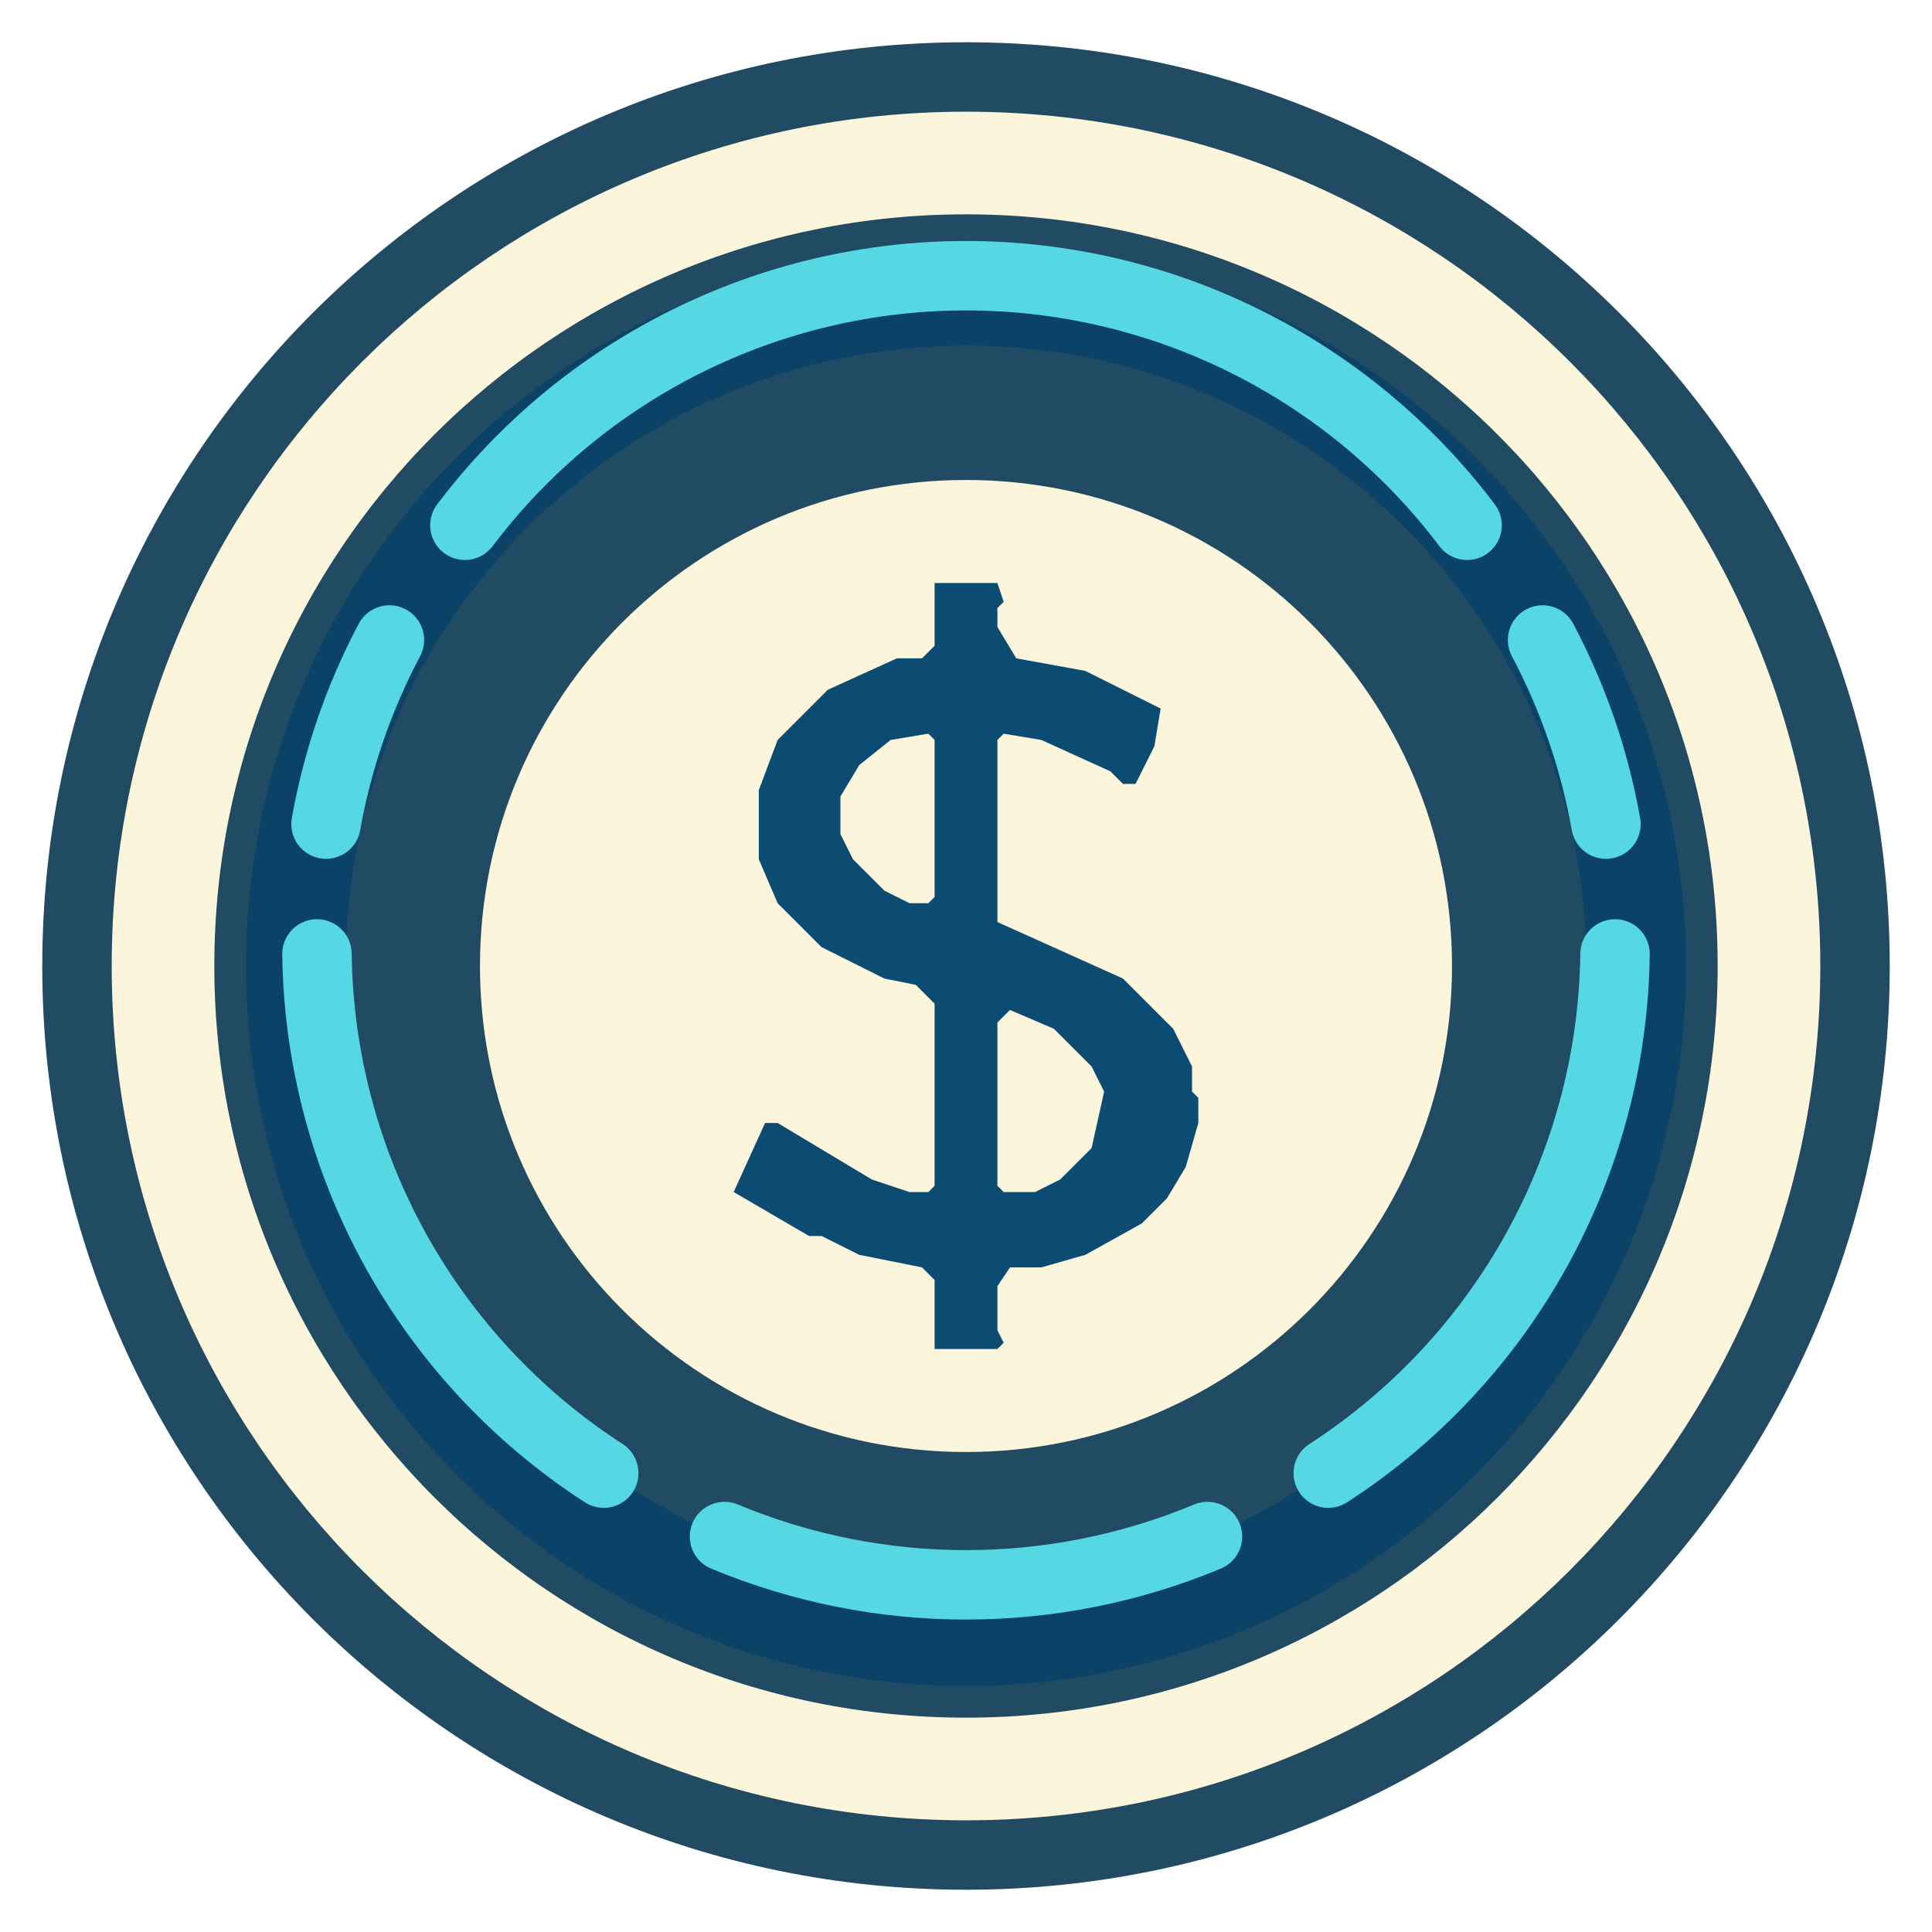
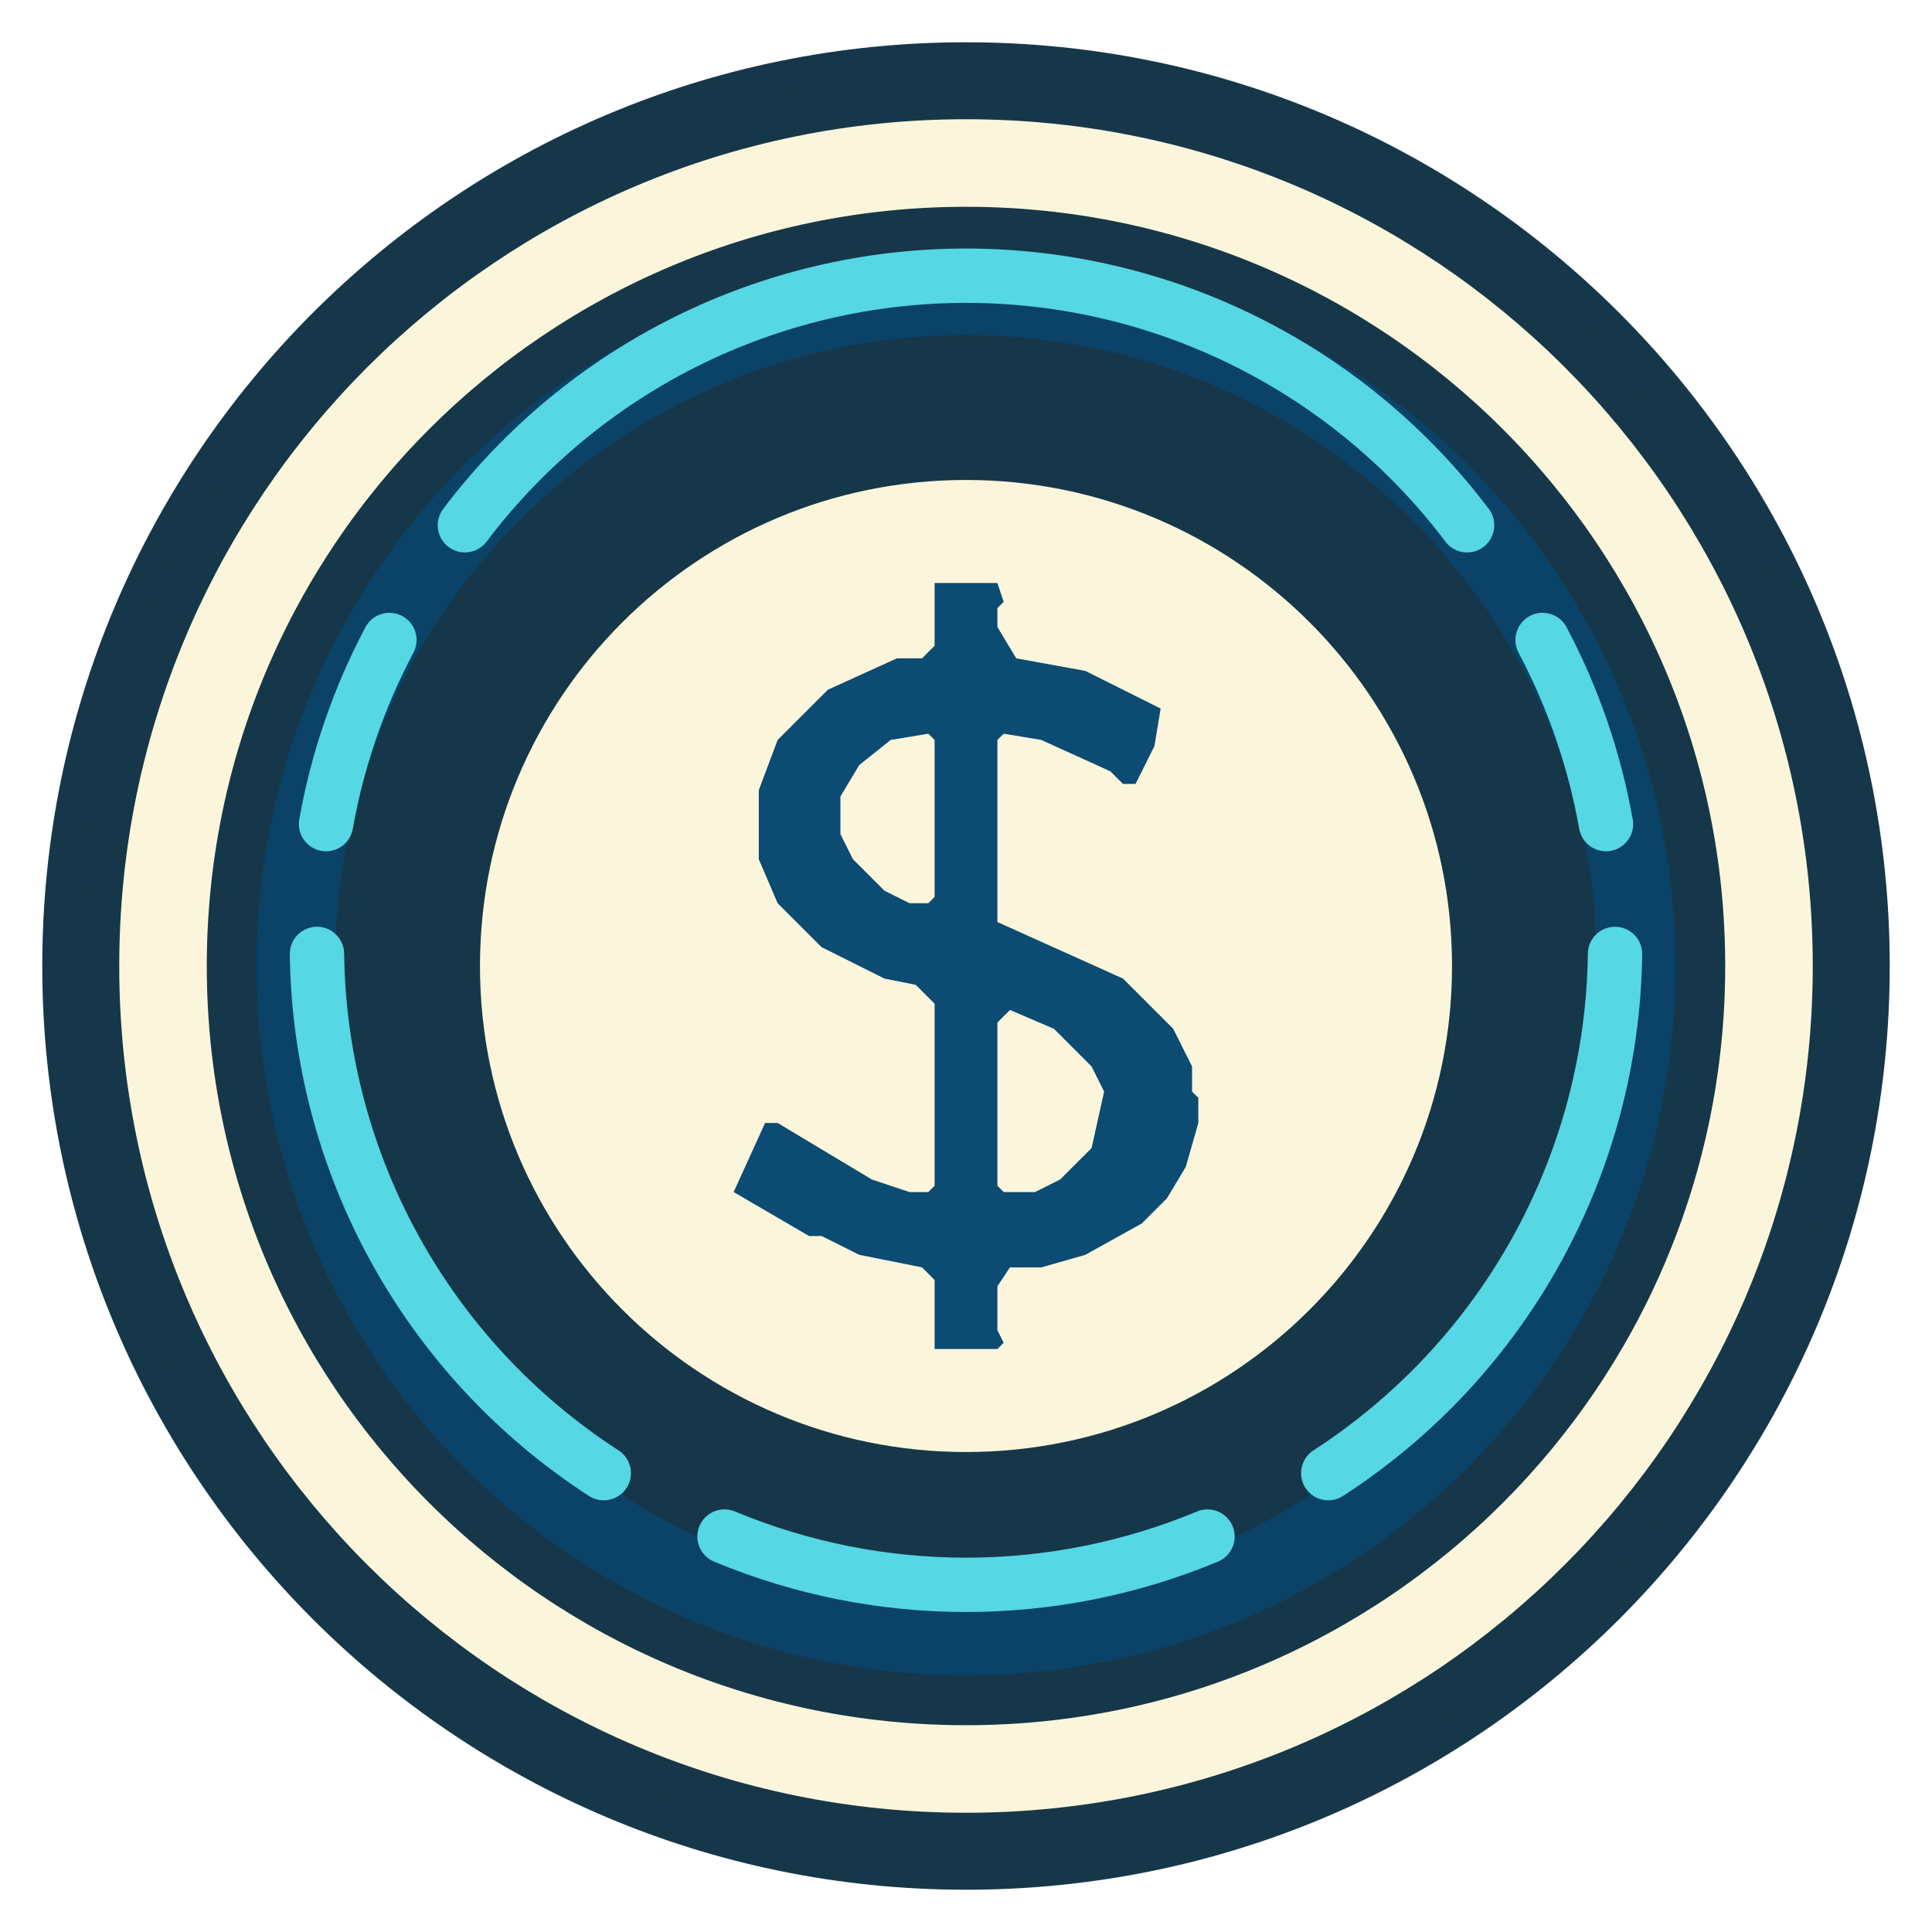
<svg xmlns="http://www.w3.org/2000/svg" width="24" height="24" viewBox="0 0 64 64" role="img" aria-label="Moneda">
-   <circle cx="32" cy="32" r="30" fill="#214b62" stroke="#214b62" stroke-width="1.2" />
-   <circle cx="32" cy="32" r="26.6" fill="none" stroke="#fbf6db" stroke-width="3.4" />
-   <circle cx="32" cy="32" r="22.2" fill="none" stroke="#0b4267" stroke-width="3.3" />
-   <g fill="none" stroke="#55d7e4" stroke-width="2.3" stroke-linecap="round">
+   <circle cx="32" cy="32" r="30" fill="#163749" stroke="#163749" stroke-width="1.2" />
+   <circle cx="32" cy="32" r="26.6" fill="none" stroke="#fbf6db" stroke-width="2.9" />
+   <circle cx="32" cy="32" r="22.2" fill="none" stroke="#0b4267" stroke-width="2.6" />
+   <g fill="none" stroke="#55d7e4" stroke-width="1.8" stroke-linecap="round">
    <path d="M 15.4 17.4 A 20.8 20.8 0 0 1 48.6 17.4" />
    <path d="M 51.1 21.2 A 20.8 20.8 0 0 1 53.2 27.3" />
    <path d="M 53.5 31.6 A 20.8 20.8 0 0 1 44.0 48.8" />
    <path d="M 40.0 50.9 A 20.8 20.8 0 0 1 24.0 50.9" />
    <path d="M 20.0 48.8 A 20.8 20.8 0 0 1 10.5 31.6" />
    <path d="M 10.8 27.3 A 20.8 20.8 0 0 1 12.9 21.2" />
  </g>
  <circle cx="32" cy="32" r="16.1" fill="#fbf6db" />
  <g transform="translate(32 32) scale(0.208) translate(-108 -101)" fill="#0c4b72" fill-rule="evenodd">
    <path d="M 103.0,40.0 L 103.0,50.0 L 101.0,52.0 L 97.0,52.0 L 86.0,57.0 L 78.0,65.0 L 75.0,73.0 L 75.0,84.0 L 78.0,91.0 L 85.0,98.0 L 95.0,103.0 L 100.0,104.0 L 103.0,107.0 L 103.0,136.0 L 102.0,137.0 L 99.0,137.0 L 93.0,135.0 L 78.0,126.0 L 76.0,126.0 L 71.0,137.0 L 83.0,144.0 L 85.0,144.0 L 91.0,147.0 L 101.0,149.0 L 103.0,151.0 L 103.0,162.0 L 113.0,162.0 L 114.0,161.0 L 113.0,159.0 L 113.0,152.0 L 115.0,149.0 L 120.0,149.0 L 127.0,147.0 L 136.0,142.0 L 140.0,138.0 L 143.0,133.0 L 145.0,126.0 L 145.0,122.0 L 144.0,121.0 L 144.0,117.0 L 141.0,111.0 L 133.0,103.0 L 113.0,94.0 L 113.0,65.0 L 114.0,64.0 L 120.0,65.0 L 131.0,70.0 L 133.0,72.0 L 135.0,72.0 L 138.0,66.0 L 139.0,60.0 L 127.0,54.0 L 116.0,52.0 L 113.0,47.0 L 113.0,44.0 L 114.0,43.0 L 113.0,40.0 Z M 115.0,108.0 L 122.0,111.0 L 128.0,117.0 L 130.0,121.0 L 128.0,130.0 L 123.0,135.0 L 119.0,137.0 L 114.0,137.0 L 113.0,136.0 L 113.0,110.0 Z M 102.0,64.0 L 103.0,65.0 L 103.0,90.0 L 102.0,91.0 L 99.0,91.0 L 95.0,89.0 L 90.0,84.0 L 88.0,80.0 L 88.0,74.0 L 91.0,69.0 L 96.0,65.0 Z" />
  </g>
</svg>
